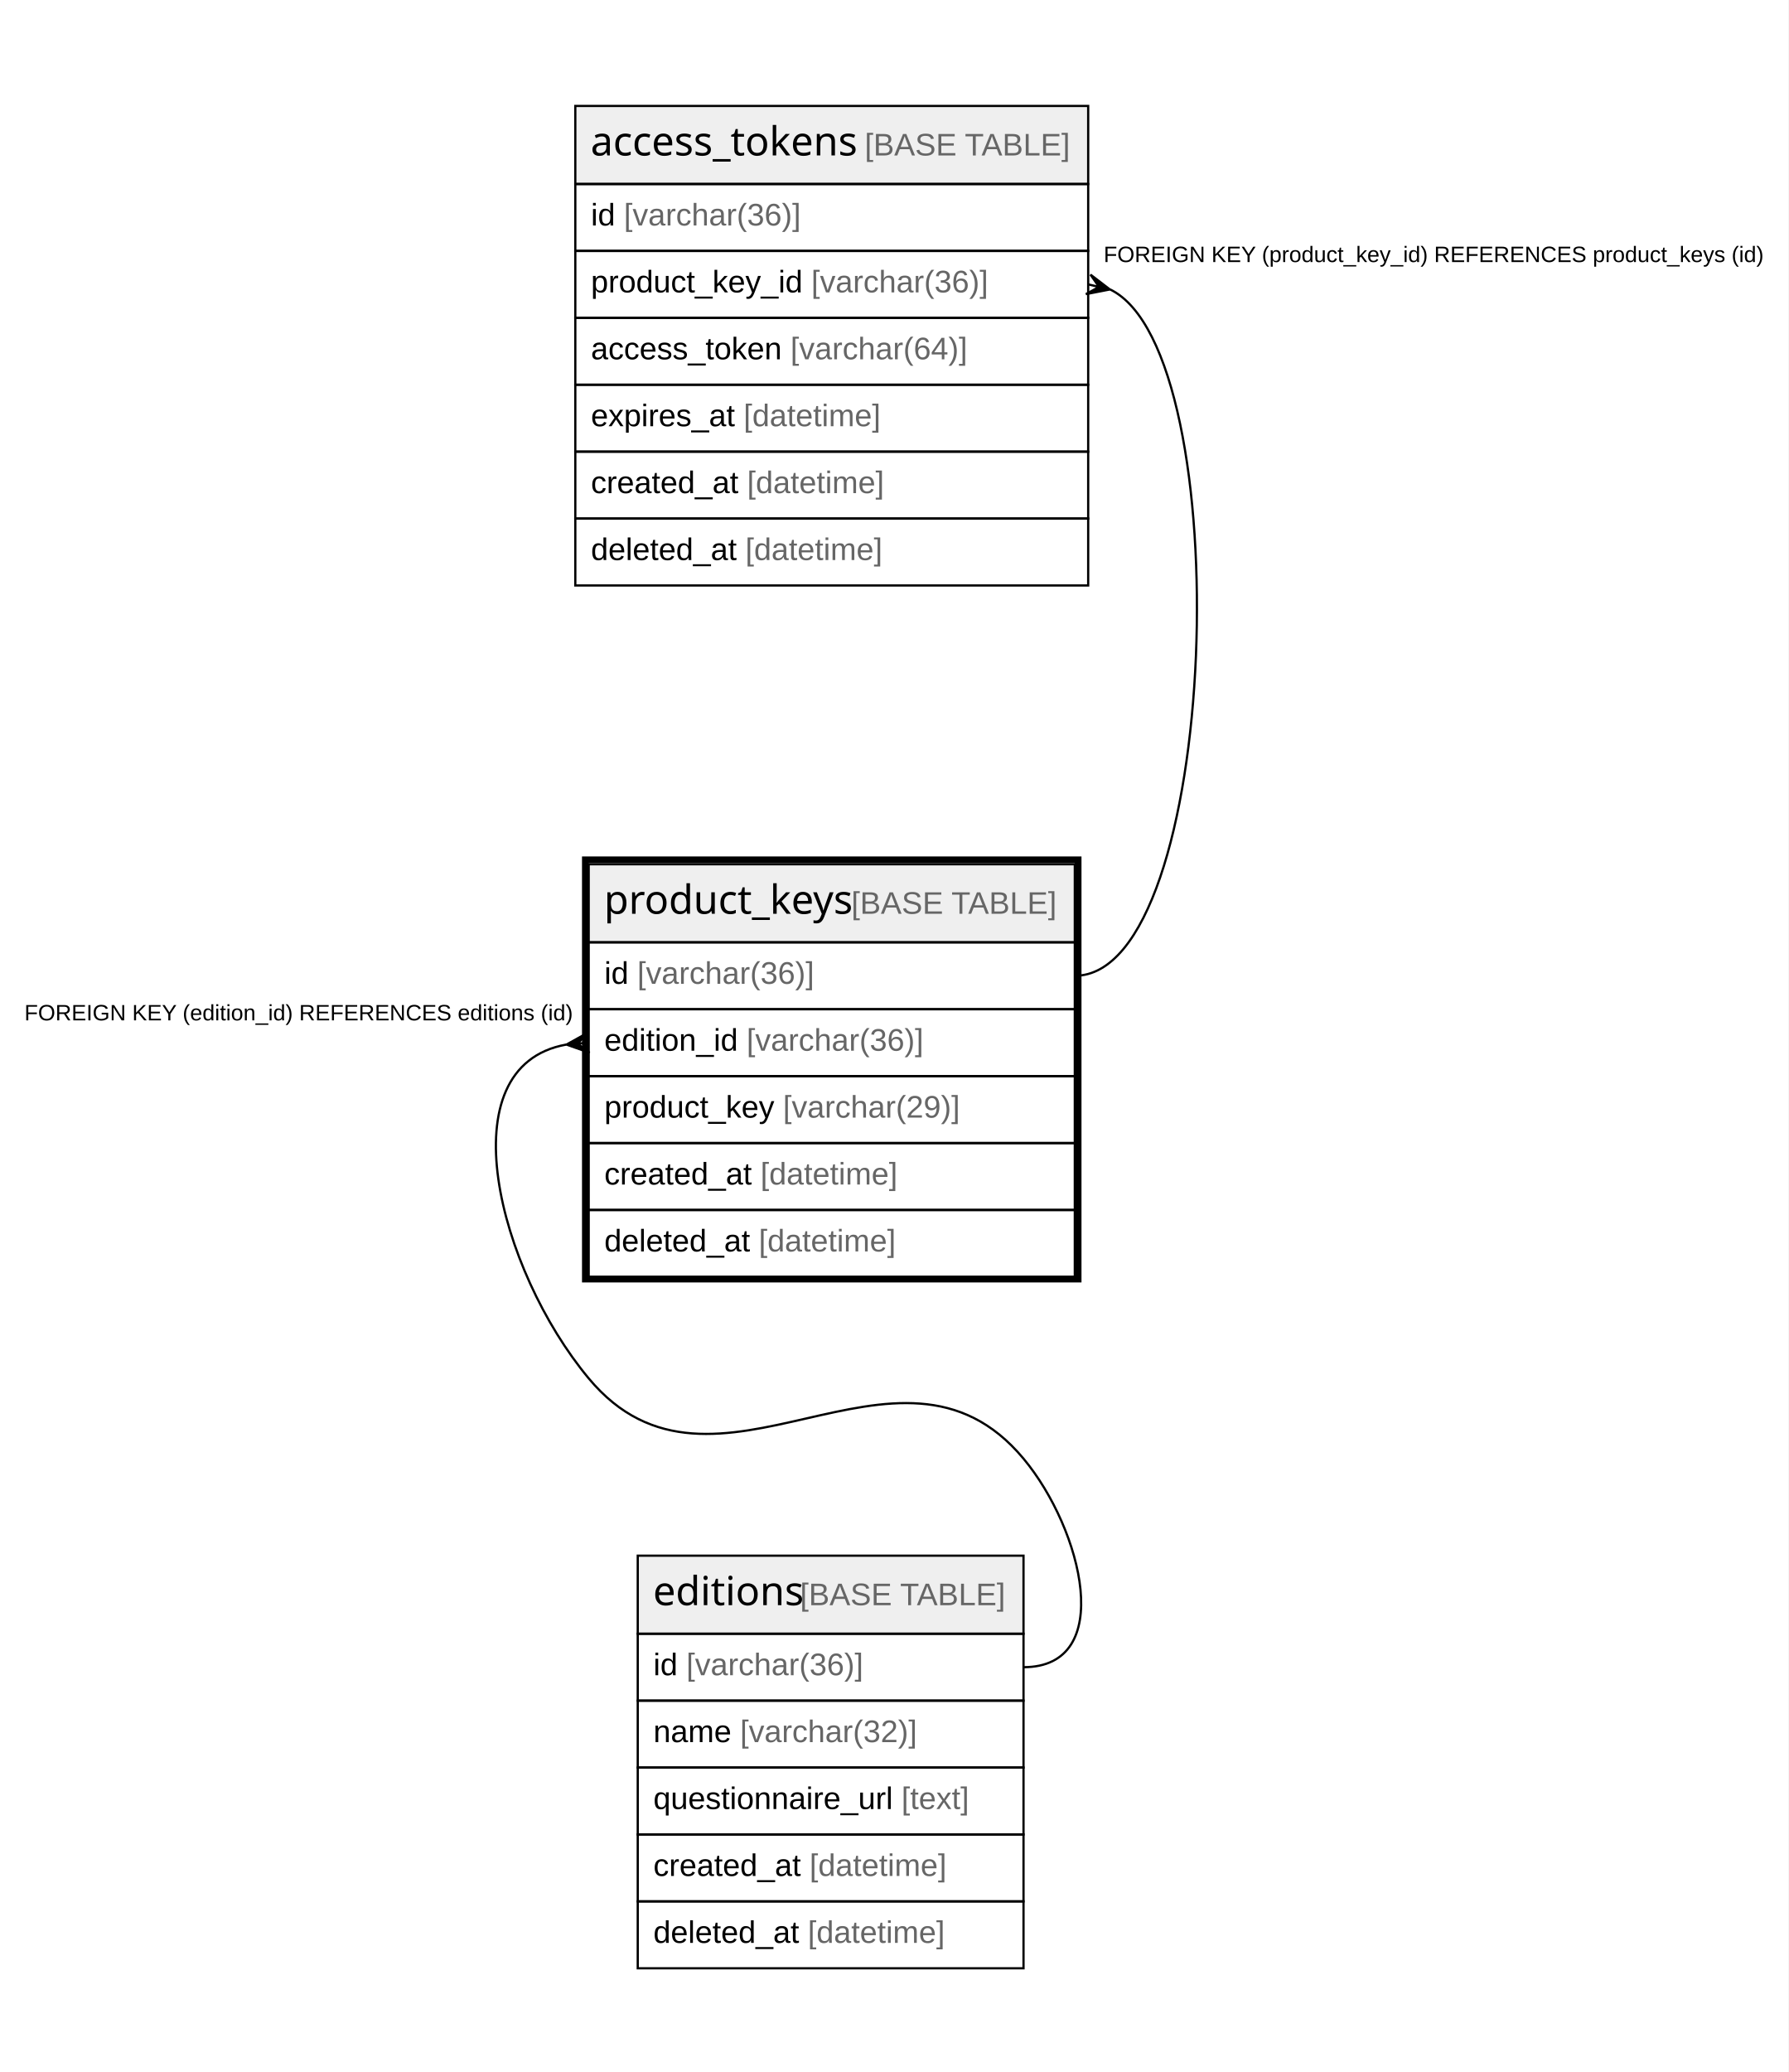
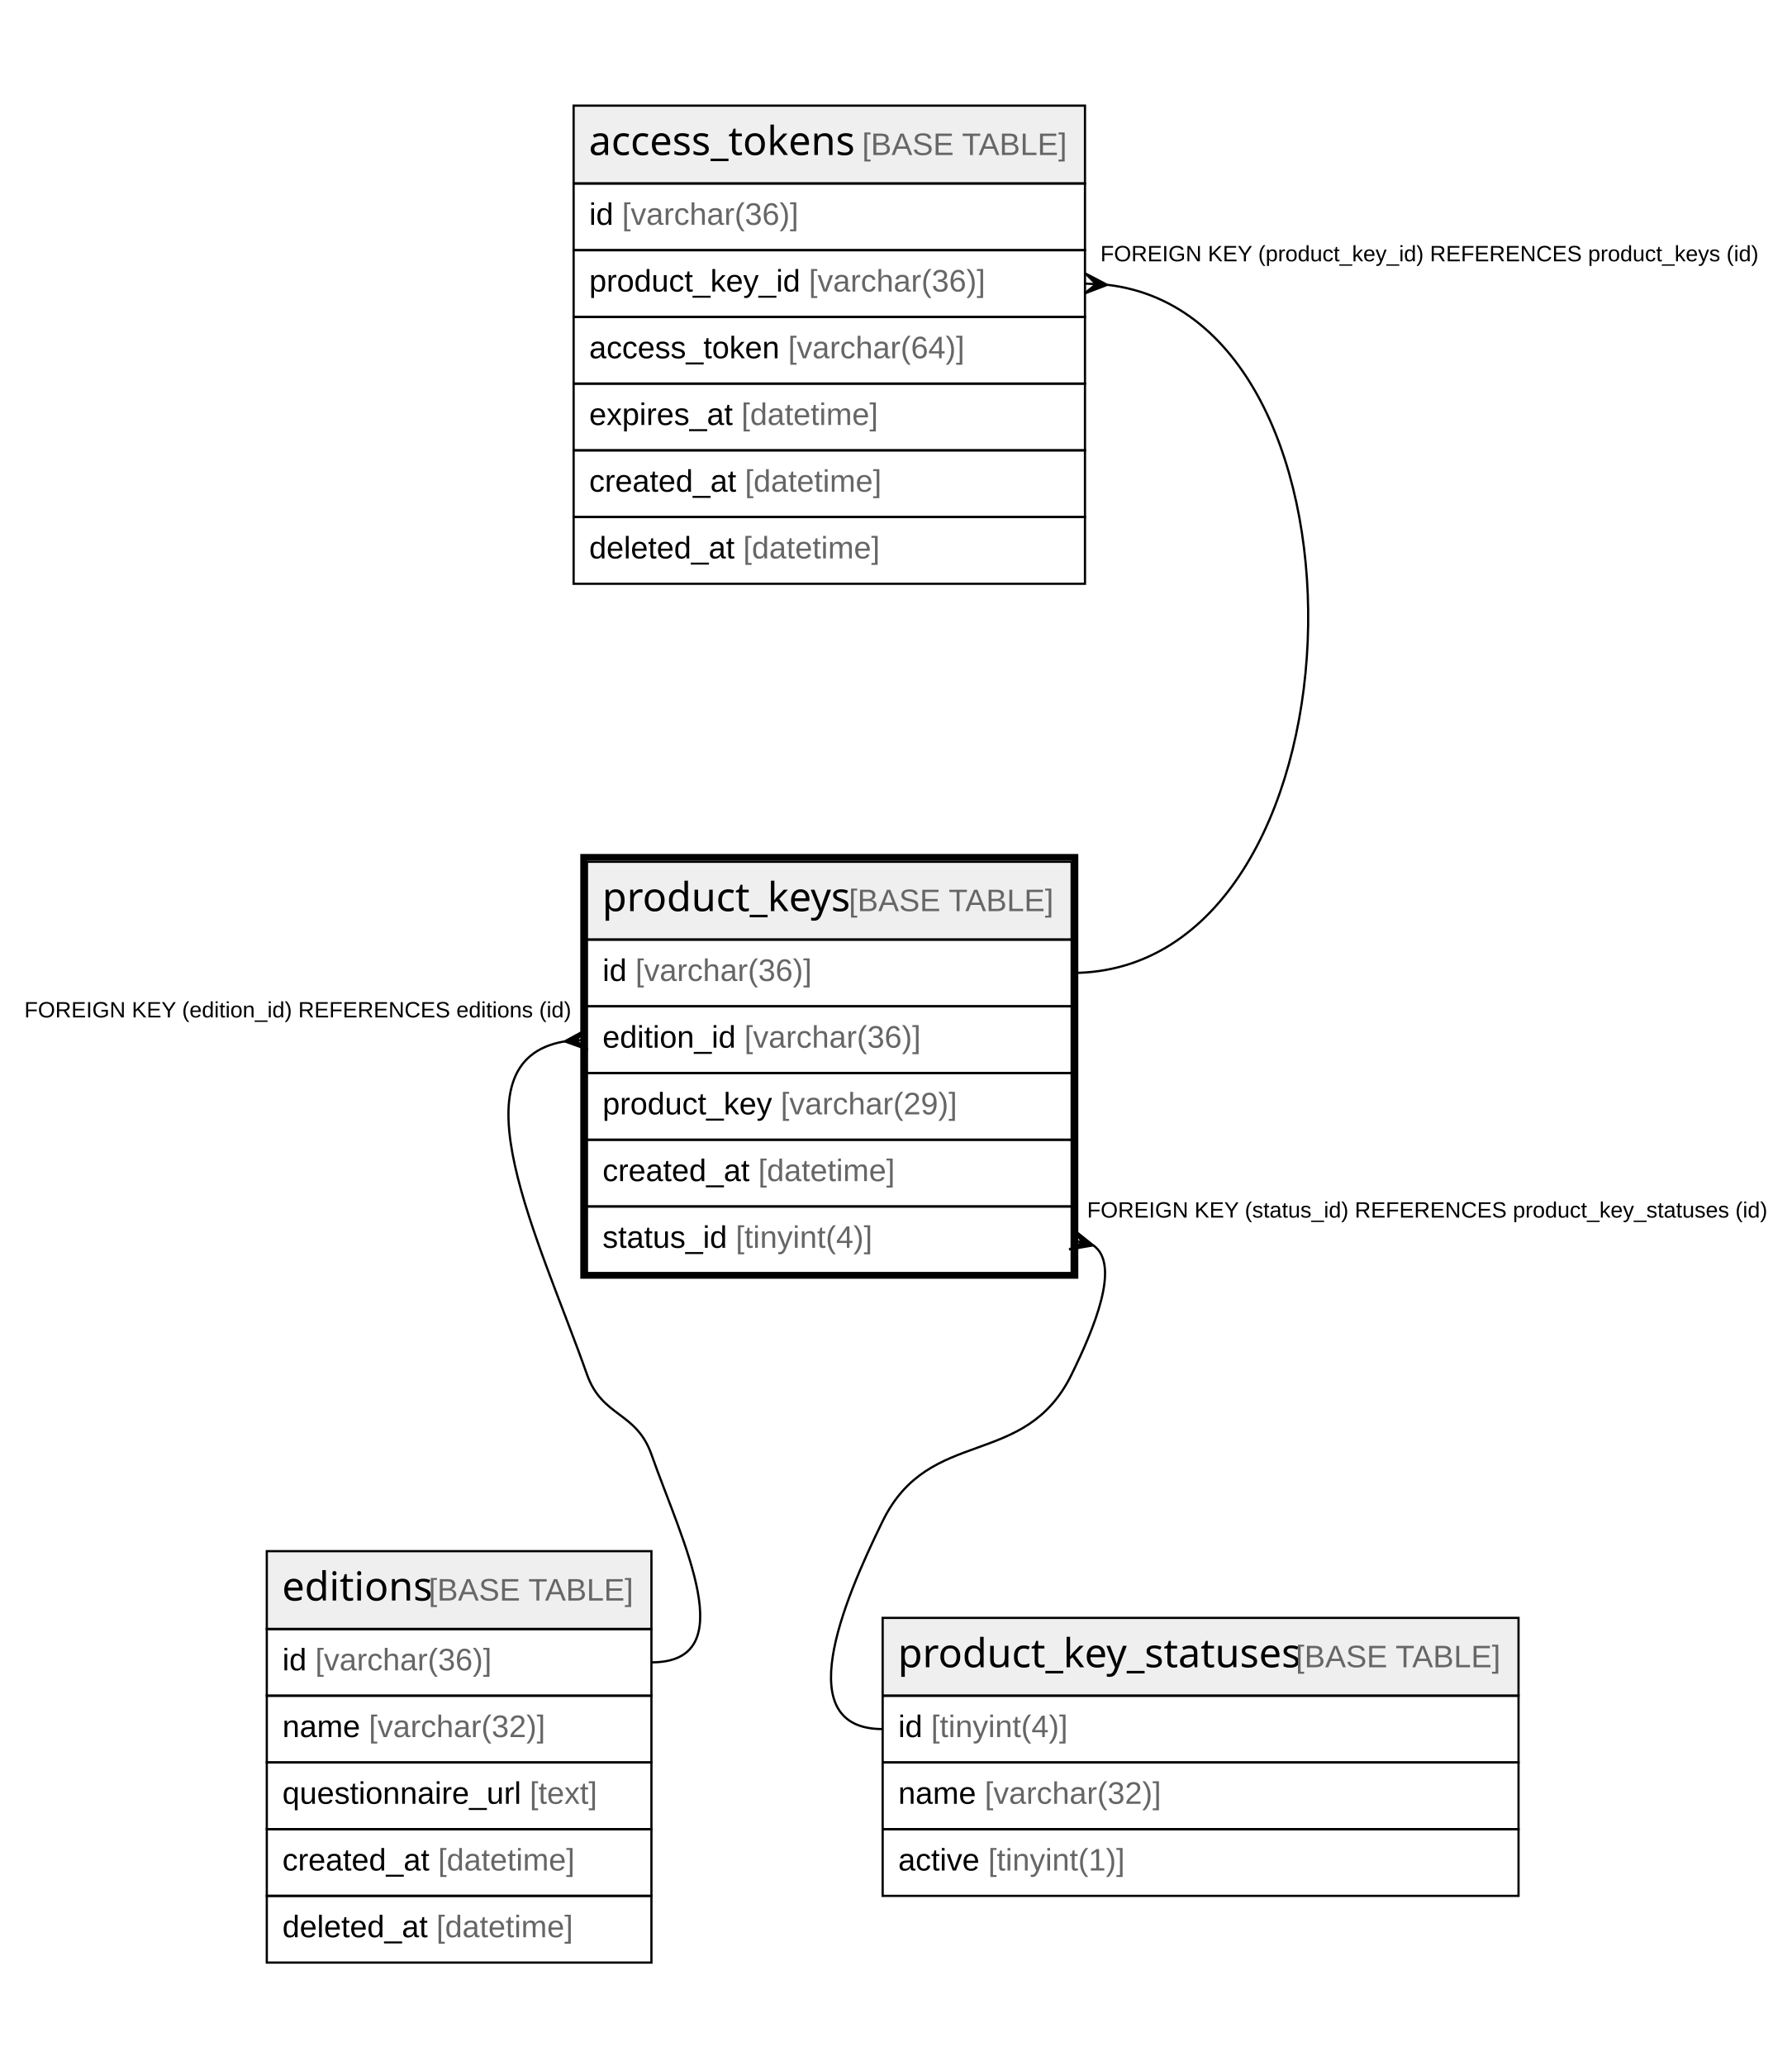
- <svg xmlns="http://www.w3.org/2000/svg" width="802pt" height="929pt" viewBox="0.00 0.00 802.00 929.00">
+ <svg xmlns="http://www.w3.org/2000/svg" width="806pt" height="929pt" viewBox="0.00 0.00 806.00 929.00">
  <g id="graph0" class="graph" transform="scale(1 1) rotate(0) translate(4 925)">
-     <polygon fill="#ffffff" stroke="transparent" points="-4,4 -4,-925 798,-925 798,4 -4,4" />
+     <polygon fill="#ffffff" stroke="transparent" points="-4,4 -4,-925 802,-925 802,4 -4,4" />
    <g id="node1" class="node">
      <polygon fill="#efefef" stroke="transparent" points="260,-502.5 260,-537.5 478,-537.5 478,-502.5 260,-502.5" />
      <polygon fill="none" stroke="#000000" points="260,-502.5 260,-537.5 478,-537.5 478,-502.5 260,-502.5" />
      <text text-anchor="start" x="266.857" y="-515.3" font-family="Arial Bold" font-size="18.00" fill="#000000">product_keys</text>
      <text text-anchor="start" x="373.889" y="-515.3" font-family="Arial" font-size="14.00" fill="#000000"> </text>
      <text text-anchor="start" x="377.779" y="-515.3" font-family="Arial" font-size="14.00" fill="#666666">[BASE TABLE]</text>
      <polygon fill="none" stroke="#000000" points="260,-472.5 260,-502.5 478,-502.5 478,-472.5 260,-472.5" />
      <text text-anchor="start" x="267" y="-483.9" font-family="Arial" font-size="14.00" fill="#000000">id </text>
      <text text-anchor="start" x="281.78" y="-483.9" font-family="Arial" font-size="14.00" fill="#666666">[varchar(36)]</text>
      <polygon fill="none" stroke="#000000" points="260,-442.5 260,-472.5 478,-472.5 478,-442.5 260,-442.5" />
      <text text-anchor="start" x="267" y="-453.9" font-family="Arial" font-size="14.00" fill="#000000">edition_id </text>
      <text text-anchor="start" x="330.797" y="-453.9" font-family="Arial" font-size="14.00" fill="#666666">[varchar(36)]</text>
      <polygon fill="none" stroke="#000000" points="260,-412.5 260,-442.5 478,-442.5 478,-412.5 260,-412.5" />
      <text text-anchor="start" x="267" y="-423.9" font-family="Arial" font-size="14.00" fill="#000000">product_key </text>
      <text text-anchor="start" x="347.137" y="-423.9" font-family="Arial" font-size="14.00" fill="#666666">[varchar(29)]</text>
      <polygon fill="none" stroke="#000000" points="260,-382.5 260,-412.5 478,-412.5 478,-382.5 260,-382.5" />
      <text text-anchor="start" x="267" y="-393.9" font-family="Arial" font-size="14.00" fill="#000000">created_at </text>
      <text text-anchor="start" x="337.028" y="-393.9" font-family="Arial" font-size="14.00" fill="#666666">[datetime]</text>
      <polygon fill="none" stroke="#000000" points="260,-352.5 260,-382.5 478,-382.5 478,-352.5 260,-352.5" />
-       <text text-anchor="start" x="267" y="-363.9" font-family="Arial" font-size="14.00" fill="#000000">deleted_at </text>
-       <text text-anchor="start" x="336.257" y="-363.9" font-family="Arial" font-size="14.00" fill="#666666">[datetime]</text>
+       <text text-anchor="start" x="267" y="-363.9" font-family="Arial" font-size="14.00" fill="#000000">status_id </text>
+       <text text-anchor="start" x="326.909" y="-363.9" font-family="Arial" font-size="14.00" fill="#666666">[tinyint(4)]</text>
      <polygon fill="none" stroke="#000000" stroke-width="3" points="258.5,-351.5 258.5,-539.5 479.5,-539.5 479.5,-351.5 258.5,-351.5" />
    </g>
    <g id="node3" class="node">
-       <polygon fill="#efefef" stroke="transparent" points="282,-192.5 282,-227.5 455,-227.5 455,-192.5 282,-192.5" />
-       <polygon fill="none" stroke="#000000" points="282,-192.5 282,-227.5 455,-227.5 455,-192.5 282,-192.5" />
-       <text text-anchor="start" x="288.865" y="-205.3" font-family="Arial Bold" font-size="18.00" fill="#000000">editions</text>
-       <text text-anchor="start" x="350.881" y="-205.3" font-family="Arial" font-size="14.00" fill="#000000"> </text>
-       <text text-anchor="start" x="354.771" y="-205.3" font-family="Arial" font-size="14.00" fill="#666666">[BASE TABLE]</text>
-       <polygon fill="none" stroke="#000000" points="282,-162.5 282,-192.5 455,-192.5 455,-162.5 282,-162.5" />
-       <text text-anchor="start" x="289" y="-173.9" font-family="Arial" font-size="14.00" fill="#000000">id </text>
-       <text text-anchor="start" x="303.78" y="-173.9" font-family="Arial" font-size="14.00" fill="#666666">[varchar(36)]</text>
-       <polygon fill="none" stroke="#000000" points="282,-132.5 282,-162.5 455,-162.5 455,-132.5 282,-132.5" />
-       <text text-anchor="start" x="289" y="-143.9" font-family="Arial" font-size="14.00" fill="#000000">name </text>
-       <text text-anchor="start" x="327.899" y="-143.9" font-family="Arial" font-size="14.00" fill="#666666">[varchar(32)]</text>
-       <polygon fill="none" stroke="#000000" points="282,-102.5 282,-132.5 455,-132.5 455,-102.5 282,-102.5" />
-       <text text-anchor="start" x="289" y="-113.9" font-family="Arial" font-size="14.00" fill="#000000">questionnaire_url </text>
-       <text text-anchor="start" x="400.248" y="-113.9" font-family="Arial" font-size="14.00" fill="#666666">[text]</text>
-       <polygon fill="none" stroke="#000000" points="282,-72.5 282,-102.5 455,-102.5 455,-72.5 282,-72.5" />
-       <text text-anchor="start" x="289" y="-83.9" font-family="Arial" font-size="14.00" fill="#000000">created_at </text>
-       <text text-anchor="start" x="359.028" y="-83.9" font-family="Arial" font-size="14.00" fill="#666666">[datetime]</text>
-       <polygon fill="none" stroke="#000000" points="282,-42.5 282,-72.5 455,-72.5 455,-42.5 282,-42.5" />
-       <text text-anchor="start" x="289" y="-53.9" font-family="Arial" font-size="14.00" fill="#000000">deleted_at </text>
-       <text text-anchor="start" x="358.257" y="-53.9" font-family="Arial" font-size="14.00" fill="#666666">[datetime]</text>
+       <polygon fill="#efefef" stroke="transparent" points="116,-192.5 116,-227.5 289,-227.5 289,-192.5 116,-192.5" />
+       <polygon fill="none" stroke="#000000" points="116,-192.5 116,-227.5 289,-227.5 289,-192.5 116,-192.5" />
+       <text text-anchor="start" x="122.865" y="-205.3" font-family="Arial Bold" font-size="18.00" fill="#000000">editions</text>
+       <text text-anchor="start" x="184.881" y="-205.3" font-family="Arial" font-size="14.00" fill="#000000"> </text>
+       <text text-anchor="start" x="188.771" y="-205.3" font-family="Arial" font-size="14.00" fill="#666666">[BASE TABLE]</text>
+       <polygon fill="none" stroke="#000000" points="116,-162.5 116,-192.5 289,-192.5 289,-162.5 116,-162.5" />
+       <text text-anchor="start" x="123" y="-173.9" font-family="Arial" font-size="14.00" fill="#000000">id </text>
+       <text text-anchor="start" x="137.78" y="-173.9" font-family="Arial" font-size="14.00" fill="#666666">[varchar(36)]</text>
+       <polygon fill="none" stroke="#000000" points="116,-132.5 116,-162.5 289,-162.5 289,-132.5 116,-132.5" />
+       <text text-anchor="start" x="123" y="-143.9" font-family="Arial" font-size="14.00" fill="#000000">name </text>
+       <text text-anchor="start" x="161.899" y="-143.9" font-family="Arial" font-size="14.00" fill="#666666">[varchar(32)]</text>
+       <polygon fill="none" stroke="#000000" points="116,-102.5 116,-132.5 289,-132.5 289,-102.5 116,-102.5" />
+       <text text-anchor="start" x="123" y="-113.9" font-family="Arial" font-size="14.00" fill="#000000">questionnaire_url </text>
+       <text text-anchor="start" x="234.248" y="-113.9" font-family="Arial" font-size="14.00" fill="#666666">[text]</text>
+       <polygon fill="none" stroke="#000000" points="116,-72.5 116,-102.5 289,-102.5 289,-72.5 116,-72.5" />
+       <text text-anchor="start" x="123" y="-83.9" font-family="Arial" font-size="14.00" fill="#000000">created_at </text>
+       <text text-anchor="start" x="193.028" y="-83.9" font-family="Arial" font-size="14.00" fill="#666666">[datetime]</text>
+       <polygon fill="none" stroke="#000000" points="116,-42.5 116,-72.5 289,-72.5 289,-42.5 116,-42.5" />
+       <text text-anchor="start" x="123" y="-53.9" font-family="Arial" font-size="14.00" fill="#000000">deleted_at </text>
+       <text text-anchor="start" x="192.257" y="-53.9" font-family="Arial" font-size="14.00" fill="#666666">[datetime]</text>
    </g>
    <g id="edge2" class="edge">
-       <path fill="none" stroke="#000000" d="M249.831,-456.635C195.803,-446.805 219.551,-355.6 260,-307 316.378,-239.261 398.622,-338.739 455,-271 481.583,-239.06 496.556,-177.5 455,-177.5" />
-       <polygon fill="#000000" stroke="#000000" points="250.036,-456.652 259.619,-461.984 255.018,-457.076 260,-457.5 260,-457.5 260,-457.5 255.018,-457.076 260.381,-453.016 250.036,-456.652 250.036,-456.652" />
+       <path fill="none" stroke="#000000" d="M250.005,-456.734C197.927,-448.011 238.969,-366.631 260,-307 266.834,-287.624 282.166,-290.376 289,-271 302.821,-231.81 330.556,-177.5 289,-177.5" />
+       <polygon fill="#000000" stroke="#000000" points="250.029,-456.736 259.656,-461.987 255.015,-457.118 260,-457.5 260,-457.5 260,-457.5 255.015,-457.118 260.344,-453.013 250.029,-456.736 250.029,-456.736" />
      <text text-anchor="start" x="6.939" y="-467.5" font-family="Arial" font-size="10.00" fill="#000000">FOREIGN KEY (edition_id) REFERENCES editions (id)</text>
+     </g>
+     <g id="node4" class="node">
+       <polygon fill="#efefef" stroke="transparent" points="393,-162.5 393,-197.5 679,-197.5 679,-162.5 393,-162.5" />
+       <polygon fill="none" stroke="#000000" points="393,-162.5 393,-197.5 679,-197.5 679,-162.5 393,-162.5" />
+       <text text-anchor="start" x="399.843" y="-175.3" font-family="Arial Bold" font-size="18.00" fill="#000000">product_key_statuses</text>
+       <text text-anchor="start" x="574.904" y="-175.3" font-family="Arial" font-size="14.00" fill="#000000"> </text>
+       <text text-anchor="start" x="578.794" y="-175.3" font-family="Arial" font-size="14.00" fill="#666666">[BASE TABLE]</text>
+       <polygon fill="none" stroke="#000000" points="393,-132.5 393,-162.5 679,-162.5 679,-132.5 393,-132.5" />
+       <text text-anchor="start" x="400" y="-143.9" font-family="Arial" font-size="14.00" fill="#000000">id </text>
+       <text text-anchor="start" x="414.78" y="-143.9" font-family="Arial" font-size="14.00" fill="#666666">[tinyint(4)]</text>
+       <polygon fill="none" stroke="#000000" points="393,-102.5 393,-132.5 679,-132.5 679,-102.5 393,-102.5" />
+       <text text-anchor="start" x="400" y="-113.9" font-family="Arial" font-size="14.00" fill="#000000">name </text>
+       <text text-anchor="start" x="438.899" y="-113.9" font-family="Arial" font-size="14.00" fill="#666666">[varchar(32)]</text>
+       <polygon fill="none" stroke="#000000" points="393,-72.5 393,-102.5 679,-102.5 679,-72.5 393,-72.5" />
+       <text text-anchor="start" x="400" y="-83.9" font-family="Arial" font-size="14.00" fill="#000000">active </text>
+       <text text-anchor="start" x="440.453" y="-83.9" font-family="Arial" font-size="14.00" fill="#666666">[tinyint(1)]</text>
+     </g>
+     <g id="edge3" class="edge">
+       <path fill="none" stroke="#000000" d="M487.704,-365.023C500.26,-356.438 487.976,-327.377 478,-307 456.969,-264.043 414.031,-283.957 393,-241 374.727,-203.678 351.444,-147.5 393,-147.5" />
+       <polygon fill="#000000" stroke="#000000" points="487.689,-365.026 476.887,-363.14 482.845,-366.263 478,-367.5 478,-367.5 478,-367.5 482.845,-366.263 479.113,-371.86 487.689,-365.026 487.689,-365.026" />
+       <text text-anchor="start" x="484.926" y="-377.5" font-family="Arial" font-size="10.00" fill="#000000">FOREIGN KEY (status_id) REFERENCES product_key_statuses (id)</text>
    </g>
    <g id="node2" class="node">
      <polygon fill="#efefef" stroke="transparent" points="254,-842.5 254,-877.5 484,-877.5 484,-842.5 254,-842.5" />
      <polygon fill="none" stroke="#000000" points="254,-842.5 254,-877.5 484,-877.5 484,-842.5 254,-842.5" />
      <text text-anchor="start" x="260.853" y="-855.3" font-family="Arial Bold" font-size="18.00" fill="#000000">access_tokens</text>
      <text text-anchor="start" x="379.893" y="-855.3" font-family="Arial" font-size="14.00" fill="#000000"> </text>
      <text text-anchor="start" x="383.783" y="-855.3" font-family="Arial" font-size="14.00" fill="#666666">[BASE TABLE]</text>
      <polygon fill="none" stroke="#000000" points="254,-812.5 254,-842.5 484,-842.5 484,-812.5 254,-812.5" />
      <text text-anchor="start" x="261" y="-823.9" font-family="Arial" font-size="14.00" fill="#000000">id </text>
      <text text-anchor="start" x="275.78" y="-823.9" font-family="Arial" font-size="14.00" fill="#666666">[varchar(36)]</text>
      <polygon fill="none" stroke="#000000" points="254,-782.5 254,-812.5 484,-812.5 484,-782.5 254,-782.5" />
      <text text-anchor="start" x="261" y="-793.9" font-family="Arial" font-size="14.00" fill="#000000">product_key_id </text>
      <text text-anchor="start" x="359.809" y="-793.9" font-family="Arial" font-size="14.00" fill="#666666">[varchar(36)]</text>
      <polygon fill="none" stroke="#000000" points="254,-752.5 254,-782.5 484,-782.5 484,-752.5 254,-752.5" />
      <text text-anchor="start" x="261" y="-763.9" font-family="Arial" font-size="14.00" fill="#000000">access_token </text>
      <text text-anchor="start" x="350.477" y="-763.9" font-family="Arial" font-size="14.00" fill="#666666">[varchar(64)]</text>
      <polygon fill="none" stroke="#000000" points="254,-722.5 254,-752.5 484,-752.5 484,-722.5 254,-722.5" />
      <text text-anchor="start" x="261" y="-733.9" font-family="Arial" font-size="14.00" fill="#000000">expires_at </text>
      <text text-anchor="start" x="329.461" y="-733.9" font-family="Arial" font-size="14.00" fill="#666666">[datetime]</text>
      <polygon fill="none" stroke="#000000" points="254,-692.5 254,-722.5 484,-722.5 484,-692.5 254,-692.5" />
      <text text-anchor="start" x="261" y="-703.9" font-family="Arial" font-size="14.00" fill="#000000">created_at </text>
      <text text-anchor="start" x="331.028" y="-703.9" font-family="Arial" font-size="14.00" fill="#666666">[datetime]</text>
      <polygon fill="none" stroke="#000000" points="254,-662.5 254,-692.5 484,-692.5 484,-662.5 254,-662.5" />
      <text text-anchor="start" x="261" y="-673.9" font-family="Arial" font-size="14.00" fill="#000000">deleted_at </text>
      <text text-anchor="start" x="330.257" y="-673.9" font-family="Arial" font-size="14.00" fill="#666666">[datetime]</text>
    </g>
    <g id="edge1" class="edge">
-       <path fill="none" stroke="#000000" d="M493.919,-795.183C552.13,-766.815 543.403,-487.5 478,-487.5" />
-       <polygon fill="#000000" stroke="#000000" points="493.738,-795.225 482.976,-793.118 488.869,-796.363 484,-797.5 484,-797.5 484,-797.5 488.869,-796.363 485.024,-801.882 493.738,-795.225 493.738,-795.225" />
+       <path fill="none" stroke="#000000" d="M494.219,-796.911C621.414,-781.958 612.305,-487.5 478,-487.5" />
+       <polygon fill="#000000" stroke="#000000" points="493.983,-796.924 483.741,-793.008 488.992,-797.212 484,-797.5 484,-797.5 484,-797.5 488.992,-797.212 484.259,-801.992 493.983,-796.924 493.983,-796.924" />
      <text text-anchor="start" x="490.93" y="-807.5" font-family="Arial" font-size="10.00" fill="#000000">FOREIGN KEY (product_key_id) REFERENCES product_keys (id)</text>
    </g>
  </g>
</svg>
